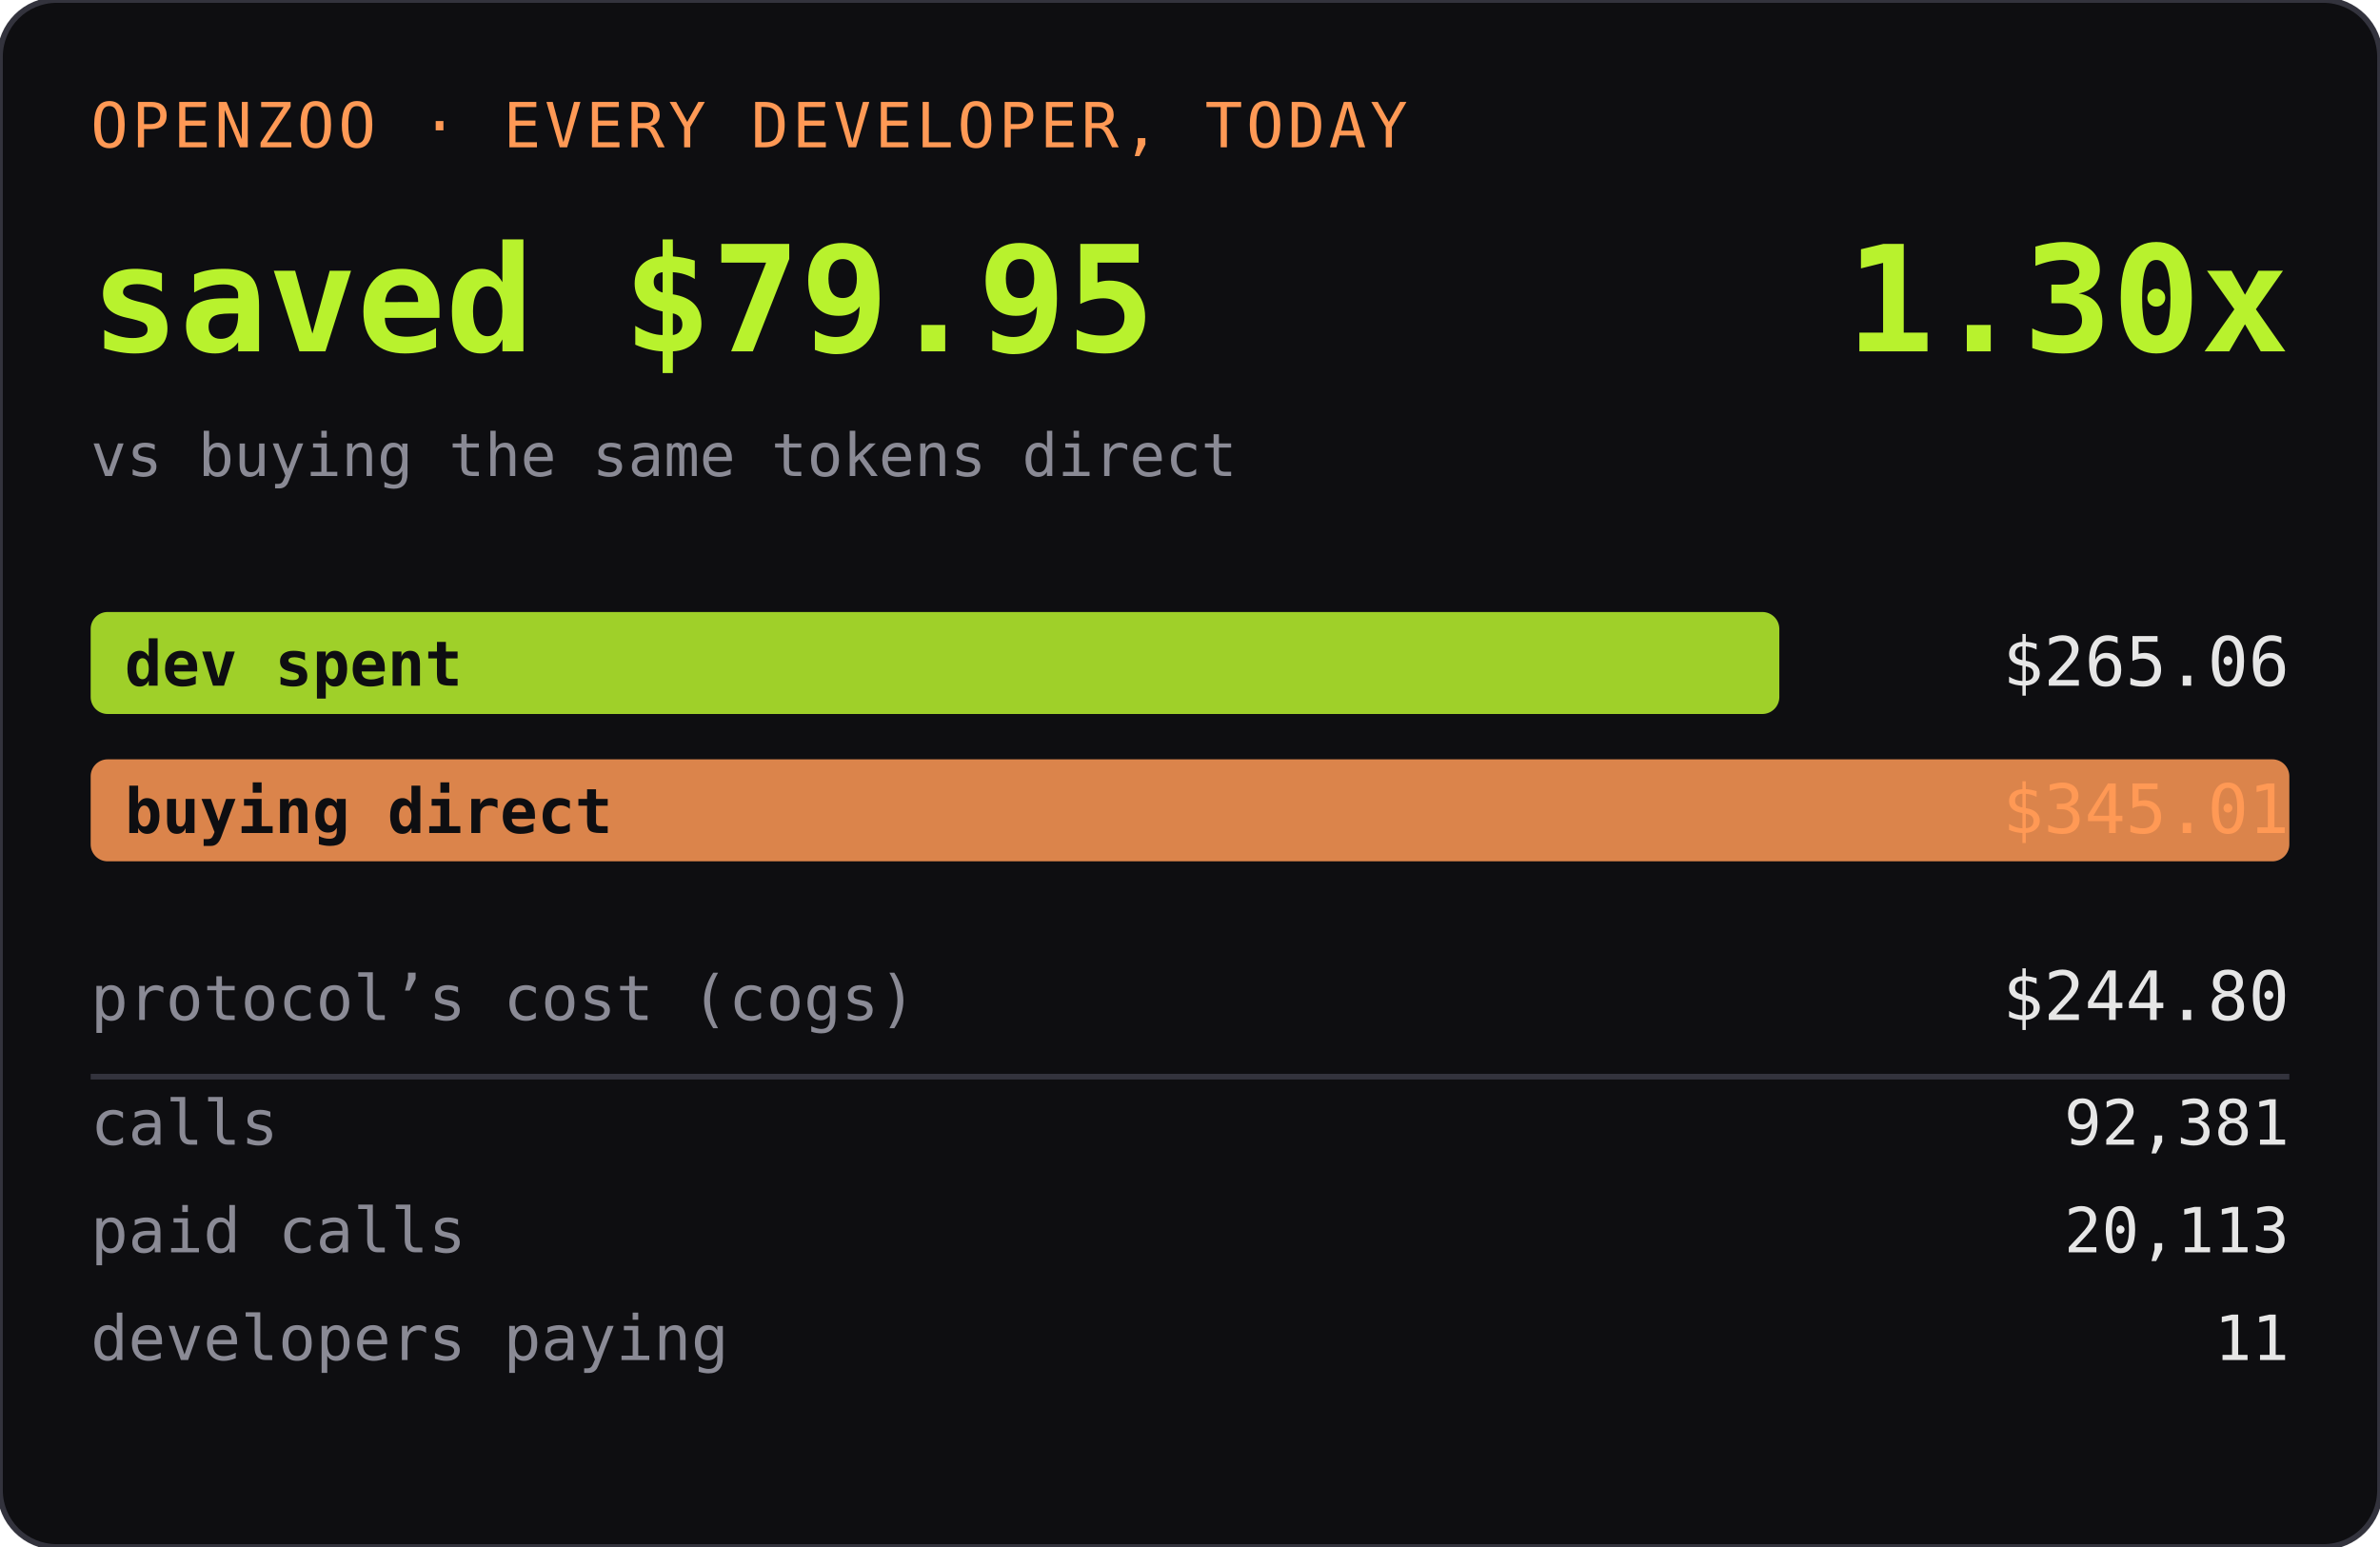
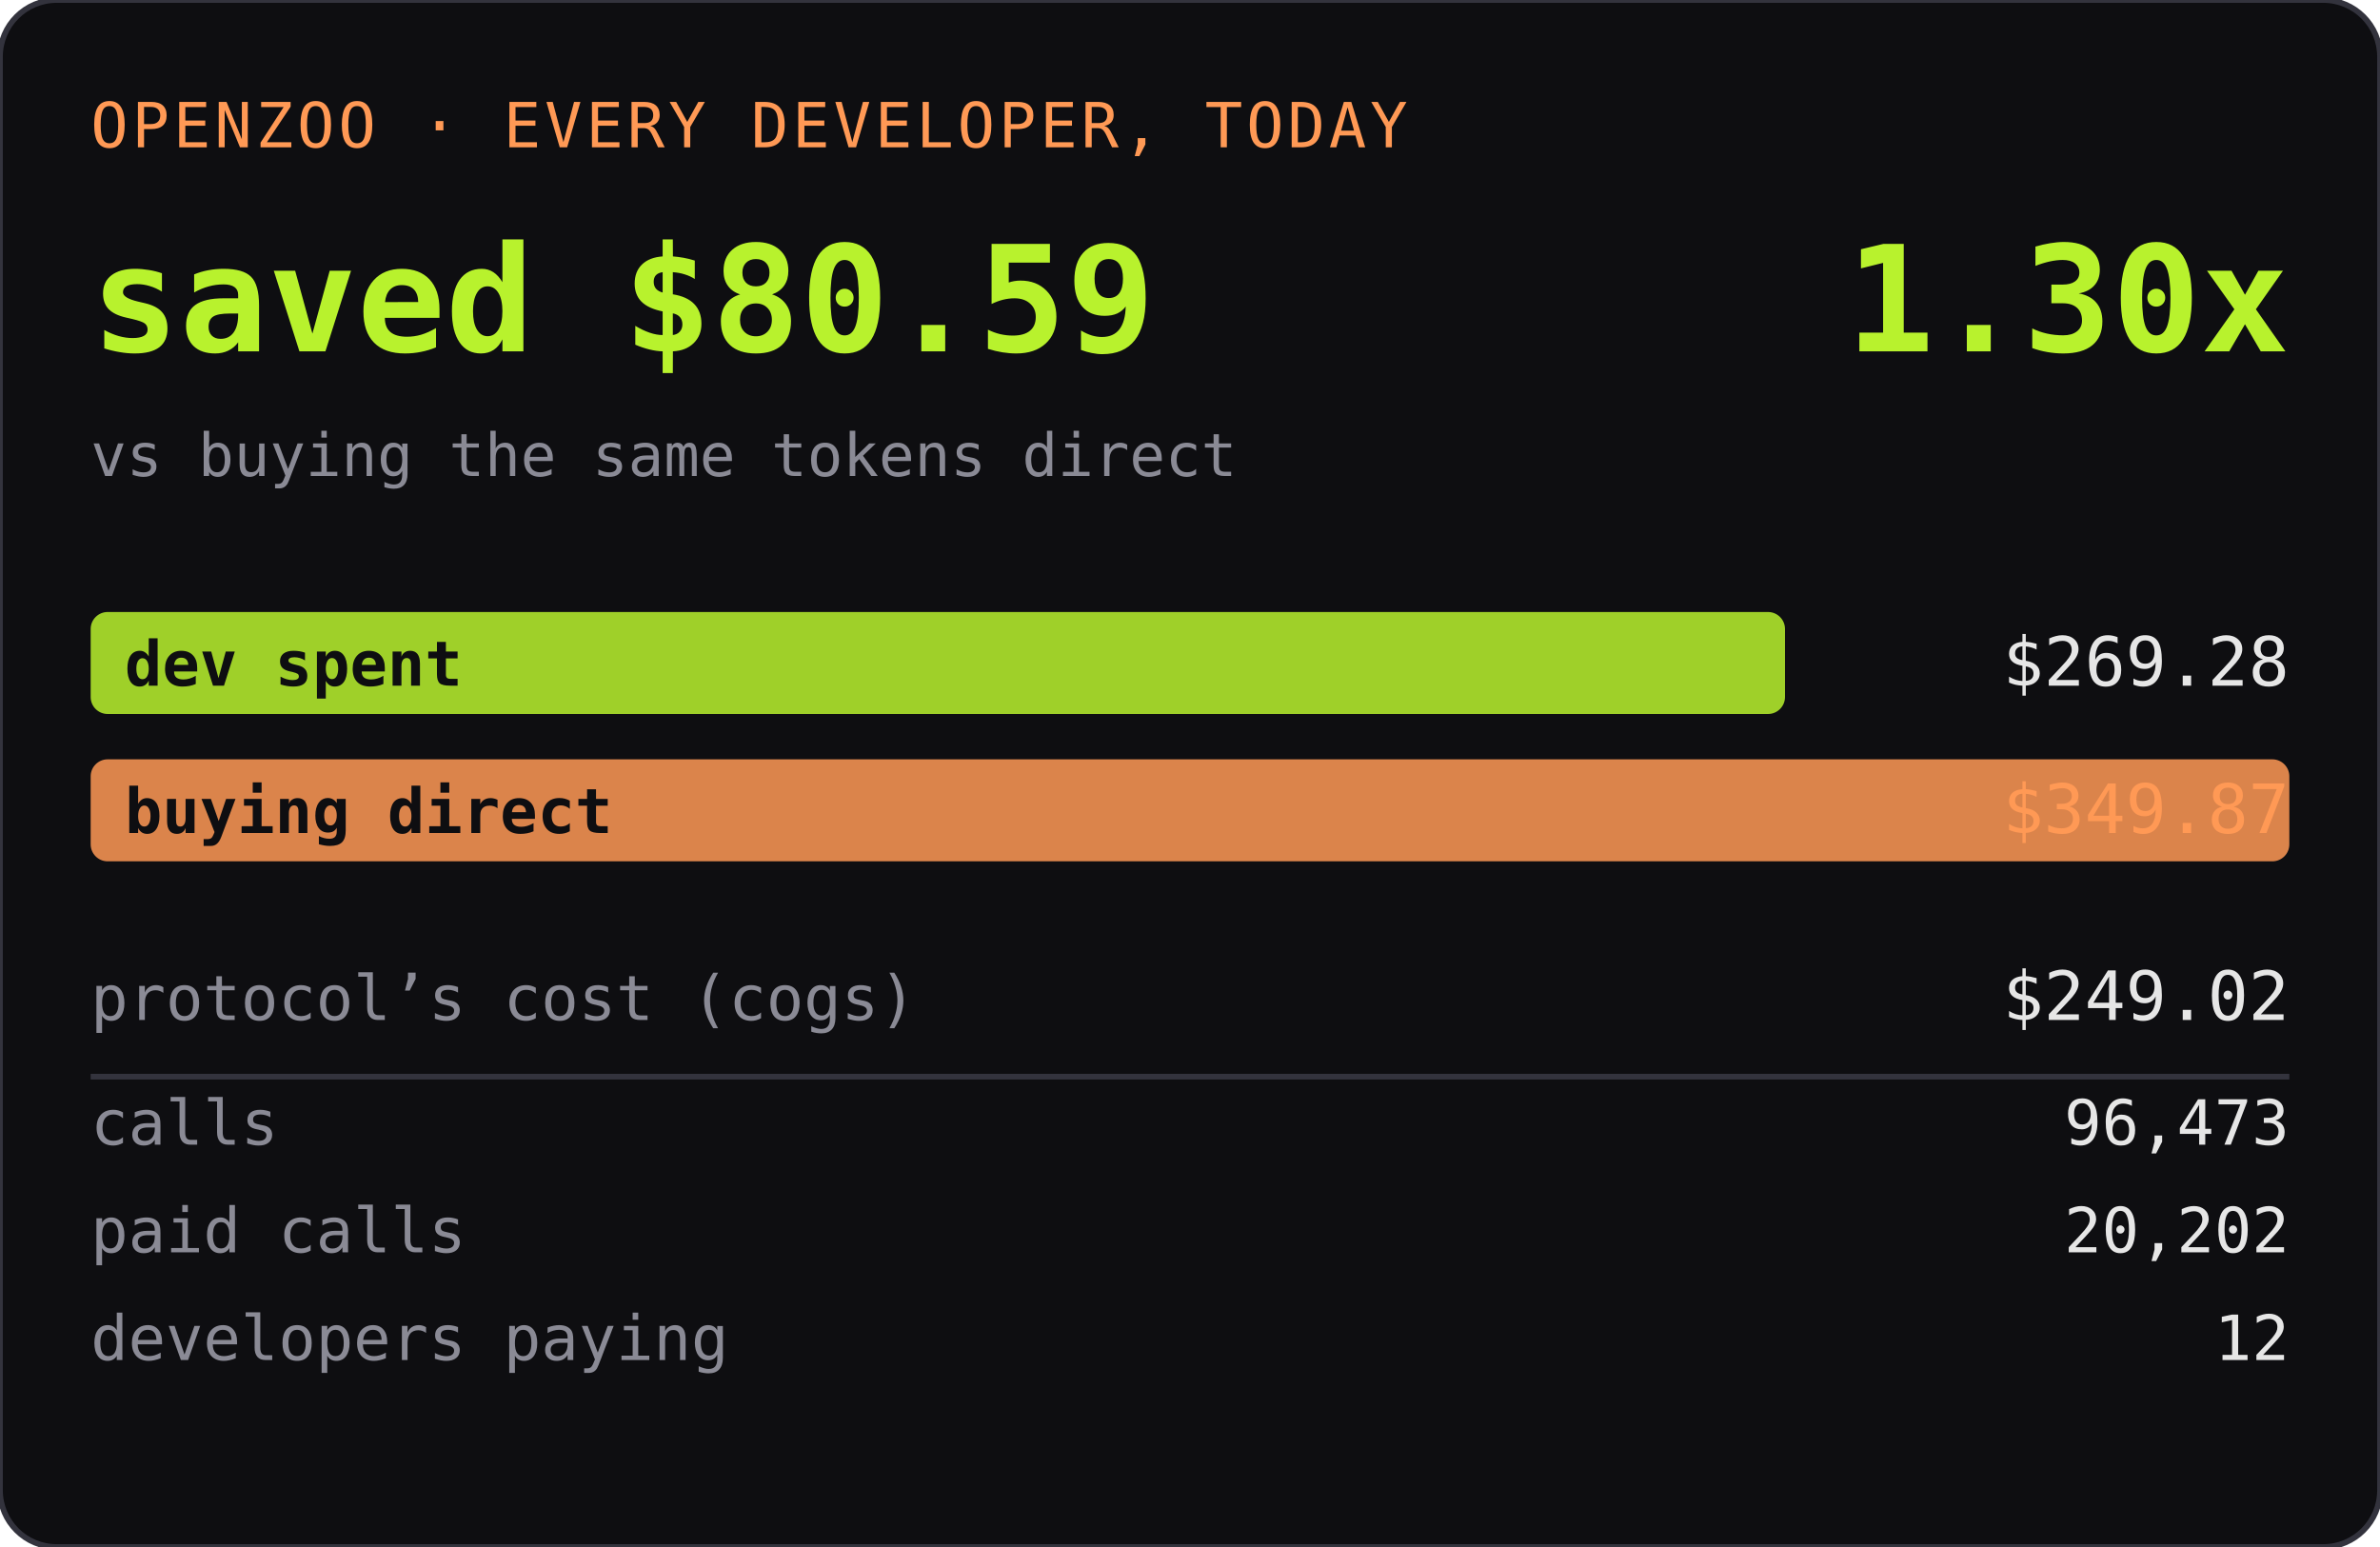
<svg xmlns="http://www.w3.org/2000/svg" width="420" height="273" role="img" aria-label="OPENZOO · EVERY DEVELOPER, TODAY">
  <rect width="420" height="273" rx="10" fill="#0e0e11" />
  <rect width="420" height="273" rx="10" fill="none" stroke="#33333d" />
  <text x="16" y="26" font-family="ui-monospace,SFMono-Regular,Menlo,monospace" font-size="11" fill="#ff9955" letter-spacing="0.06em">OPENZOO · EVERY DEVELOPER, TODAY</text>
-   <text x="16" y="62" font-family="ui-monospace,SFMono-Regular,Menlo,monospace" font-size="26" font-weight="600" fill="#b8f22d">saved $79.95</text>
+   <text x="16" y="62" font-family="ui-monospace,SFMono-Regular,Menlo,monospace" font-size="26" font-weight="600" fill="#b8f22d">saved $80.59</text>
  <text x="404" y="62" text-anchor="end" font-family="ui-monospace,SFMono-Regular,Menlo,monospace" font-size="26" font-weight="600" fill="#b8f22d">1.30x</text>
  <text x="16" y="84" font-family="ui-monospace,SFMono-Regular,Menlo,monospace" font-size="10.5" fill="#8a8a95">vs buying the same tokens direct</text>
-   <rect x="16" y="108" width="298" height="18" rx="3" fill="#b8f22d" opacity="0.85" />
+   <rect x="16" y="108" width="299" height="18" rx="3" fill="#b8f22d" opacity="0.85" />
  <text x="22" y="121" font-family="ui-monospace,SFMono-Regular,Menlo,monospace" font-size="11" fill="#0e0e11" font-weight="600">dev spent</text>
-   <text x="404" y="121" text-anchor="end" font-family="ui-monospace,SFMono-Regular,Menlo,monospace" font-size="12" fill="#e6e6e6">$265.06</text>
+   <text x="404" y="121" text-anchor="end" font-family="ui-monospace,SFMono-Regular,Menlo,monospace" font-size="12" fill="#e6e6e6">$269.28</text>
  <rect x="16" y="134" width="388" height="18" rx="3" fill="#ff9955" opacity="0.85" />
  <text x="22" y="147" font-family="ui-monospace,SFMono-Regular,Menlo,monospace" font-size="11" fill="#0e0e11" font-weight="600">buying direct</text>
-   <text x="404" y="147" text-anchor="end" font-family="ui-monospace,SFMono-Regular,Menlo,monospace" font-size="12" fill="#ff9955">$345.01</text>
+   <text x="404" y="147" text-anchor="end" font-family="ui-monospace,SFMono-Regular,Menlo,monospace" font-size="12" fill="#ff9955">$349.87</text>
  <text x="16" y="180" font-family="ui-monospace,SFMono-Regular,Menlo,monospace" font-size="11" fill="#8a8a95">protocol’s cost (cogs)</text>
-   <text x="404" y="180" text-anchor="end" font-family="ui-monospace,SFMono-Regular,Menlo,monospace" font-size="12" fill="#e6e6e6">$244.80</text>
+   <text x="404" y="180" text-anchor="end" font-family="ui-monospace,SFMono-Regular,Menlo,monospace" font-size="12" fill="#e6e6e6">$249.02</text>
  <line x1="16" y1="190" x2="404" y2="190" stroke="#33333d" />
  <text x="16" y="202" font-family="ui-monospace,SFMono-Regular,Menlo,monospace" font-size="11" fill="#8a8a95">calls</text>
-   <text x="404" y="202" text-anchor="end" font-family="ui-monospace,SFMono-Regular,Menlo,monospace" font-size="11" fill="#e6e6e6">92,381</text>
+   <text x="404" y="202" text-anchor="end" font-family="ui-monospace,SFMono-Regular,Menlo,monospace" font-size="11" fill="#e6e6e6">96,473</text>
  <text x="16" y="221" font-family="ui-monospace,SFMono-Regular,Menlo,monospace" font-size="11" fill="#8a8a95">paid calls</text>
-   <text x="404" y="221" text-anchor="end" font-family="ui-monospace,SFMono-Regular,Menlo,monospace" font-size="11" fill="#e6e6e6">20,113</text>
+   <text x="404" y="221" text-anchor="end" font-family="ui-monospace,SFMono-Regular,Menlo,monospace" font-size="11" fill="#e6e6e6">20,202</text>
  <text x="16" y="240" font-family="ui-monospace,SFMono-Regular,Menlo,monospace" font-size="11" fill="#8a8a95">developers paying</text>
-   <text x="404" y="240" text-anchor="end" font-family="ui-monospace,SFMono-Regular,Menlo,monospace" font-size="11" fill="#e6e6e6">11</text>
+   <text x="404" y="240" text-anchor="end" font-family="ui-monospace,SFMono-Regular,Menlo,monospace" font-size="11" fill="#e6e6e6">12</text>
</svg>
